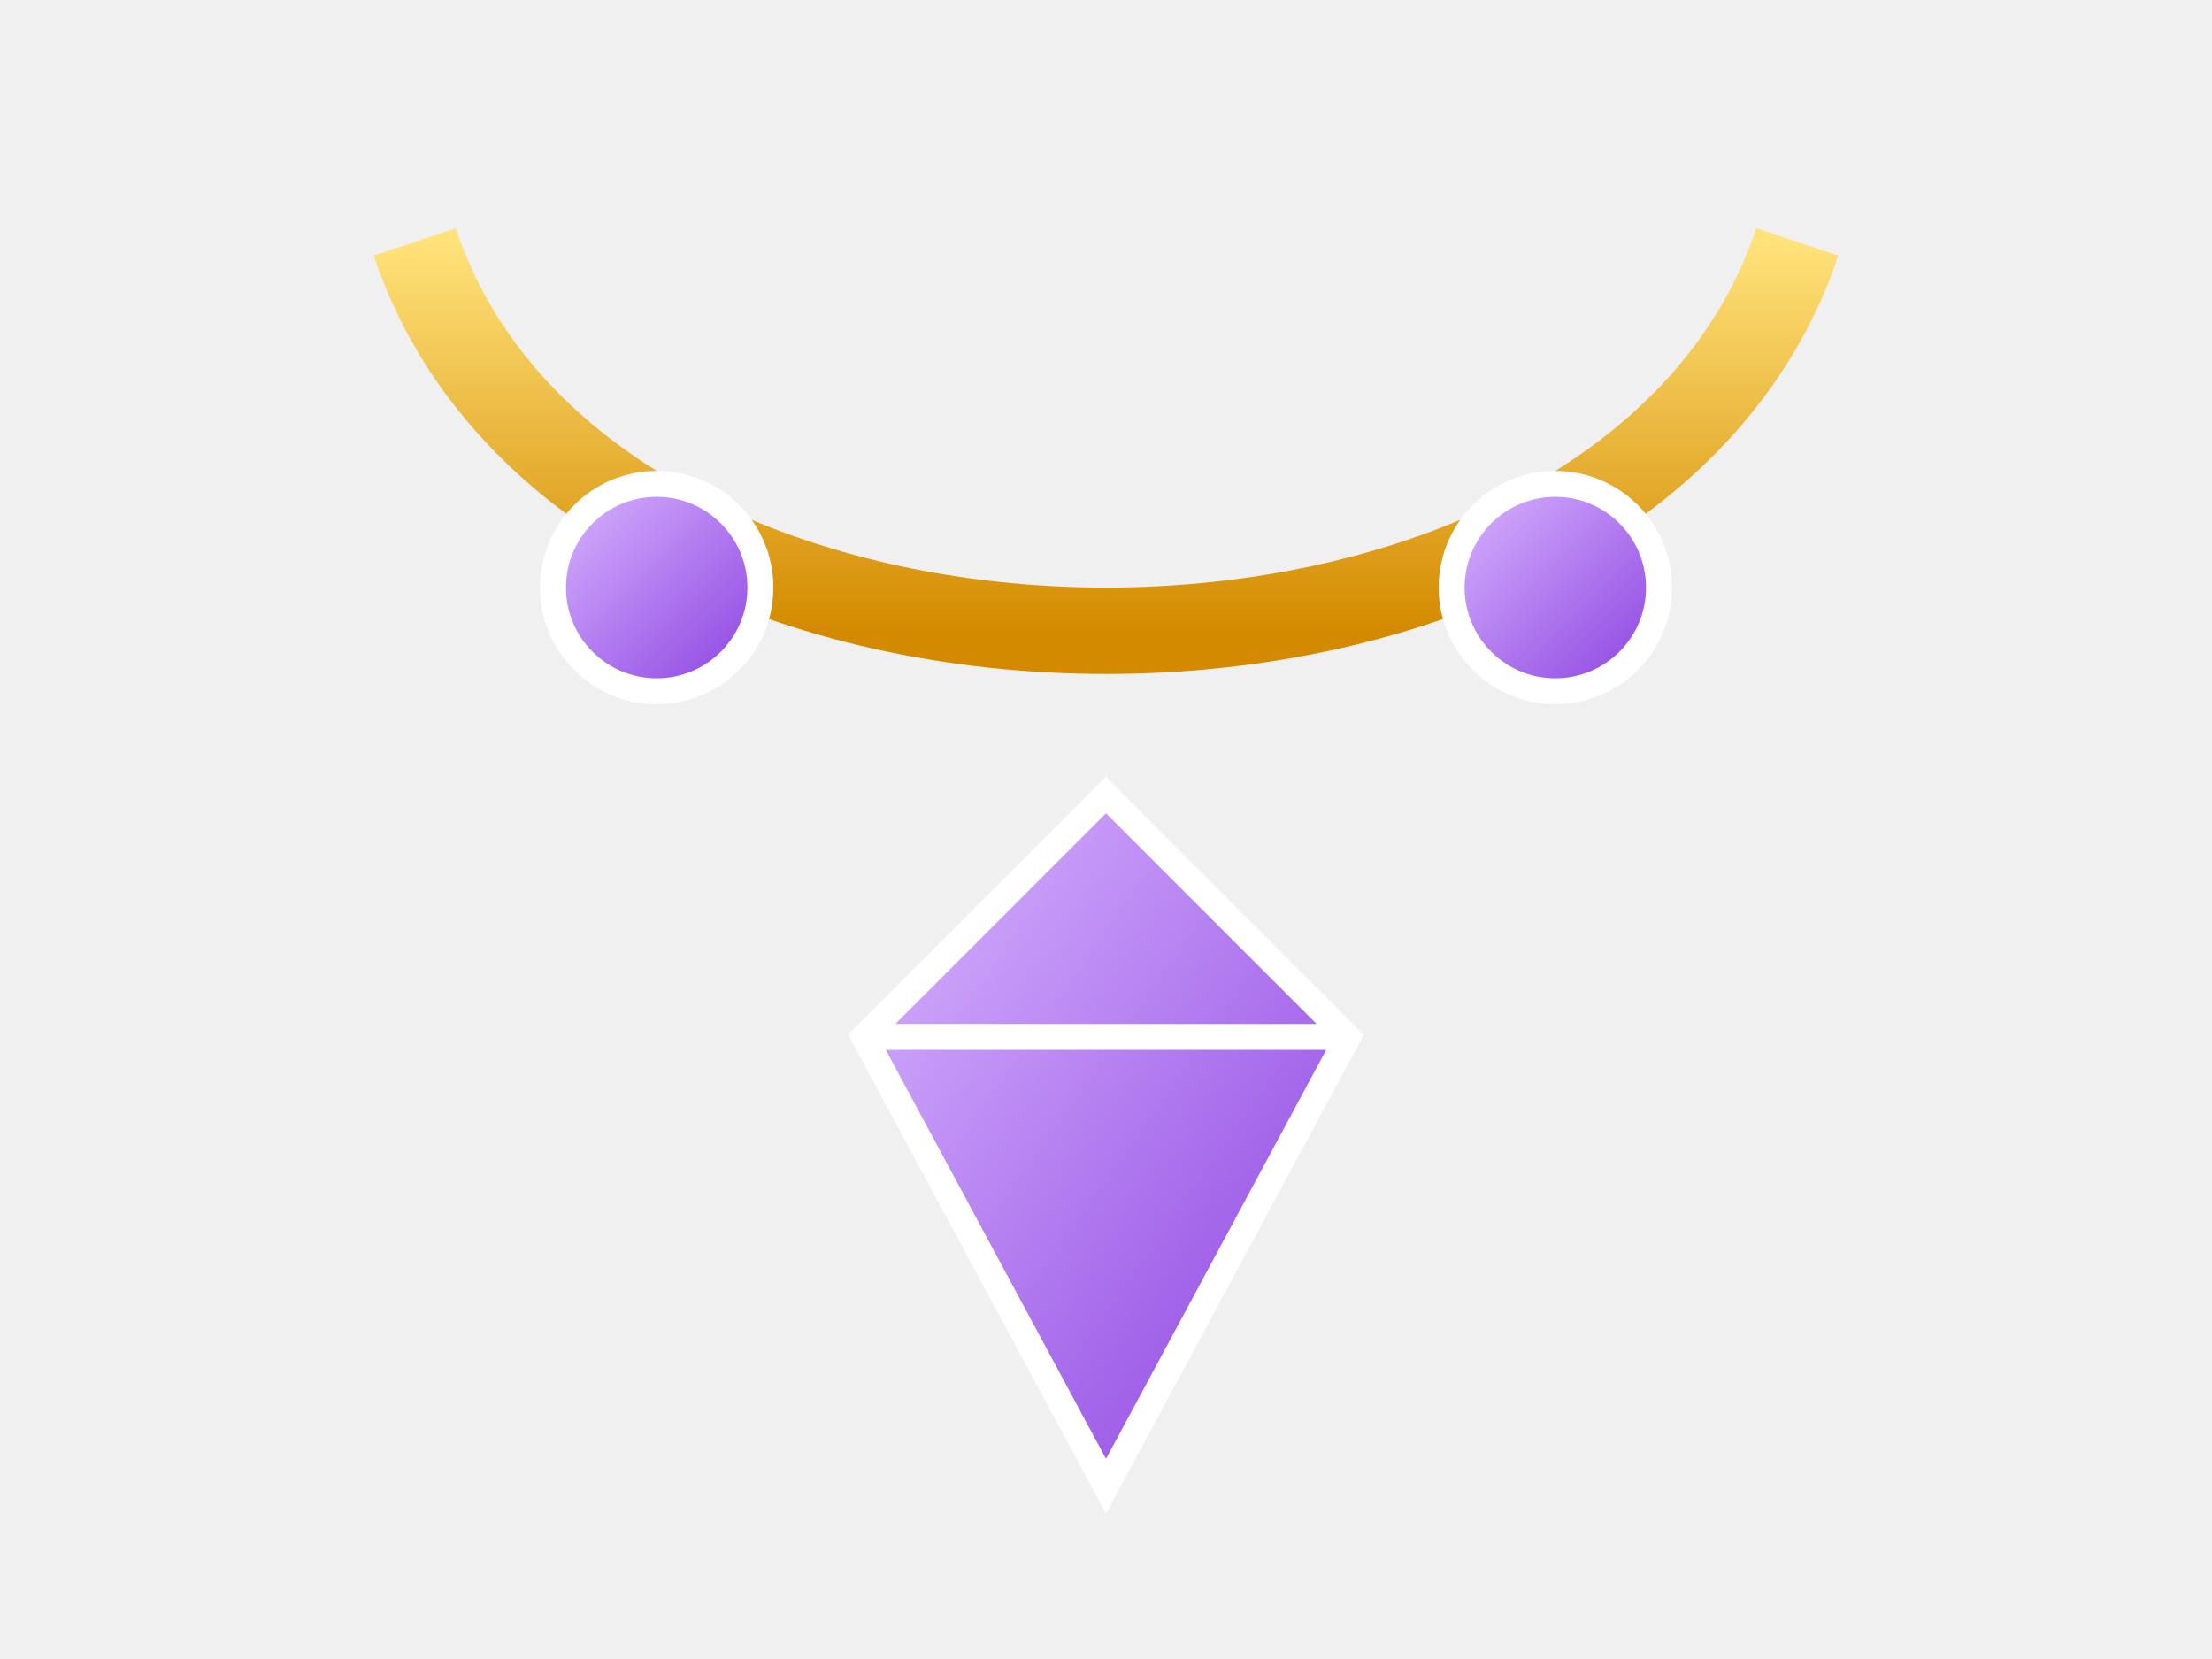
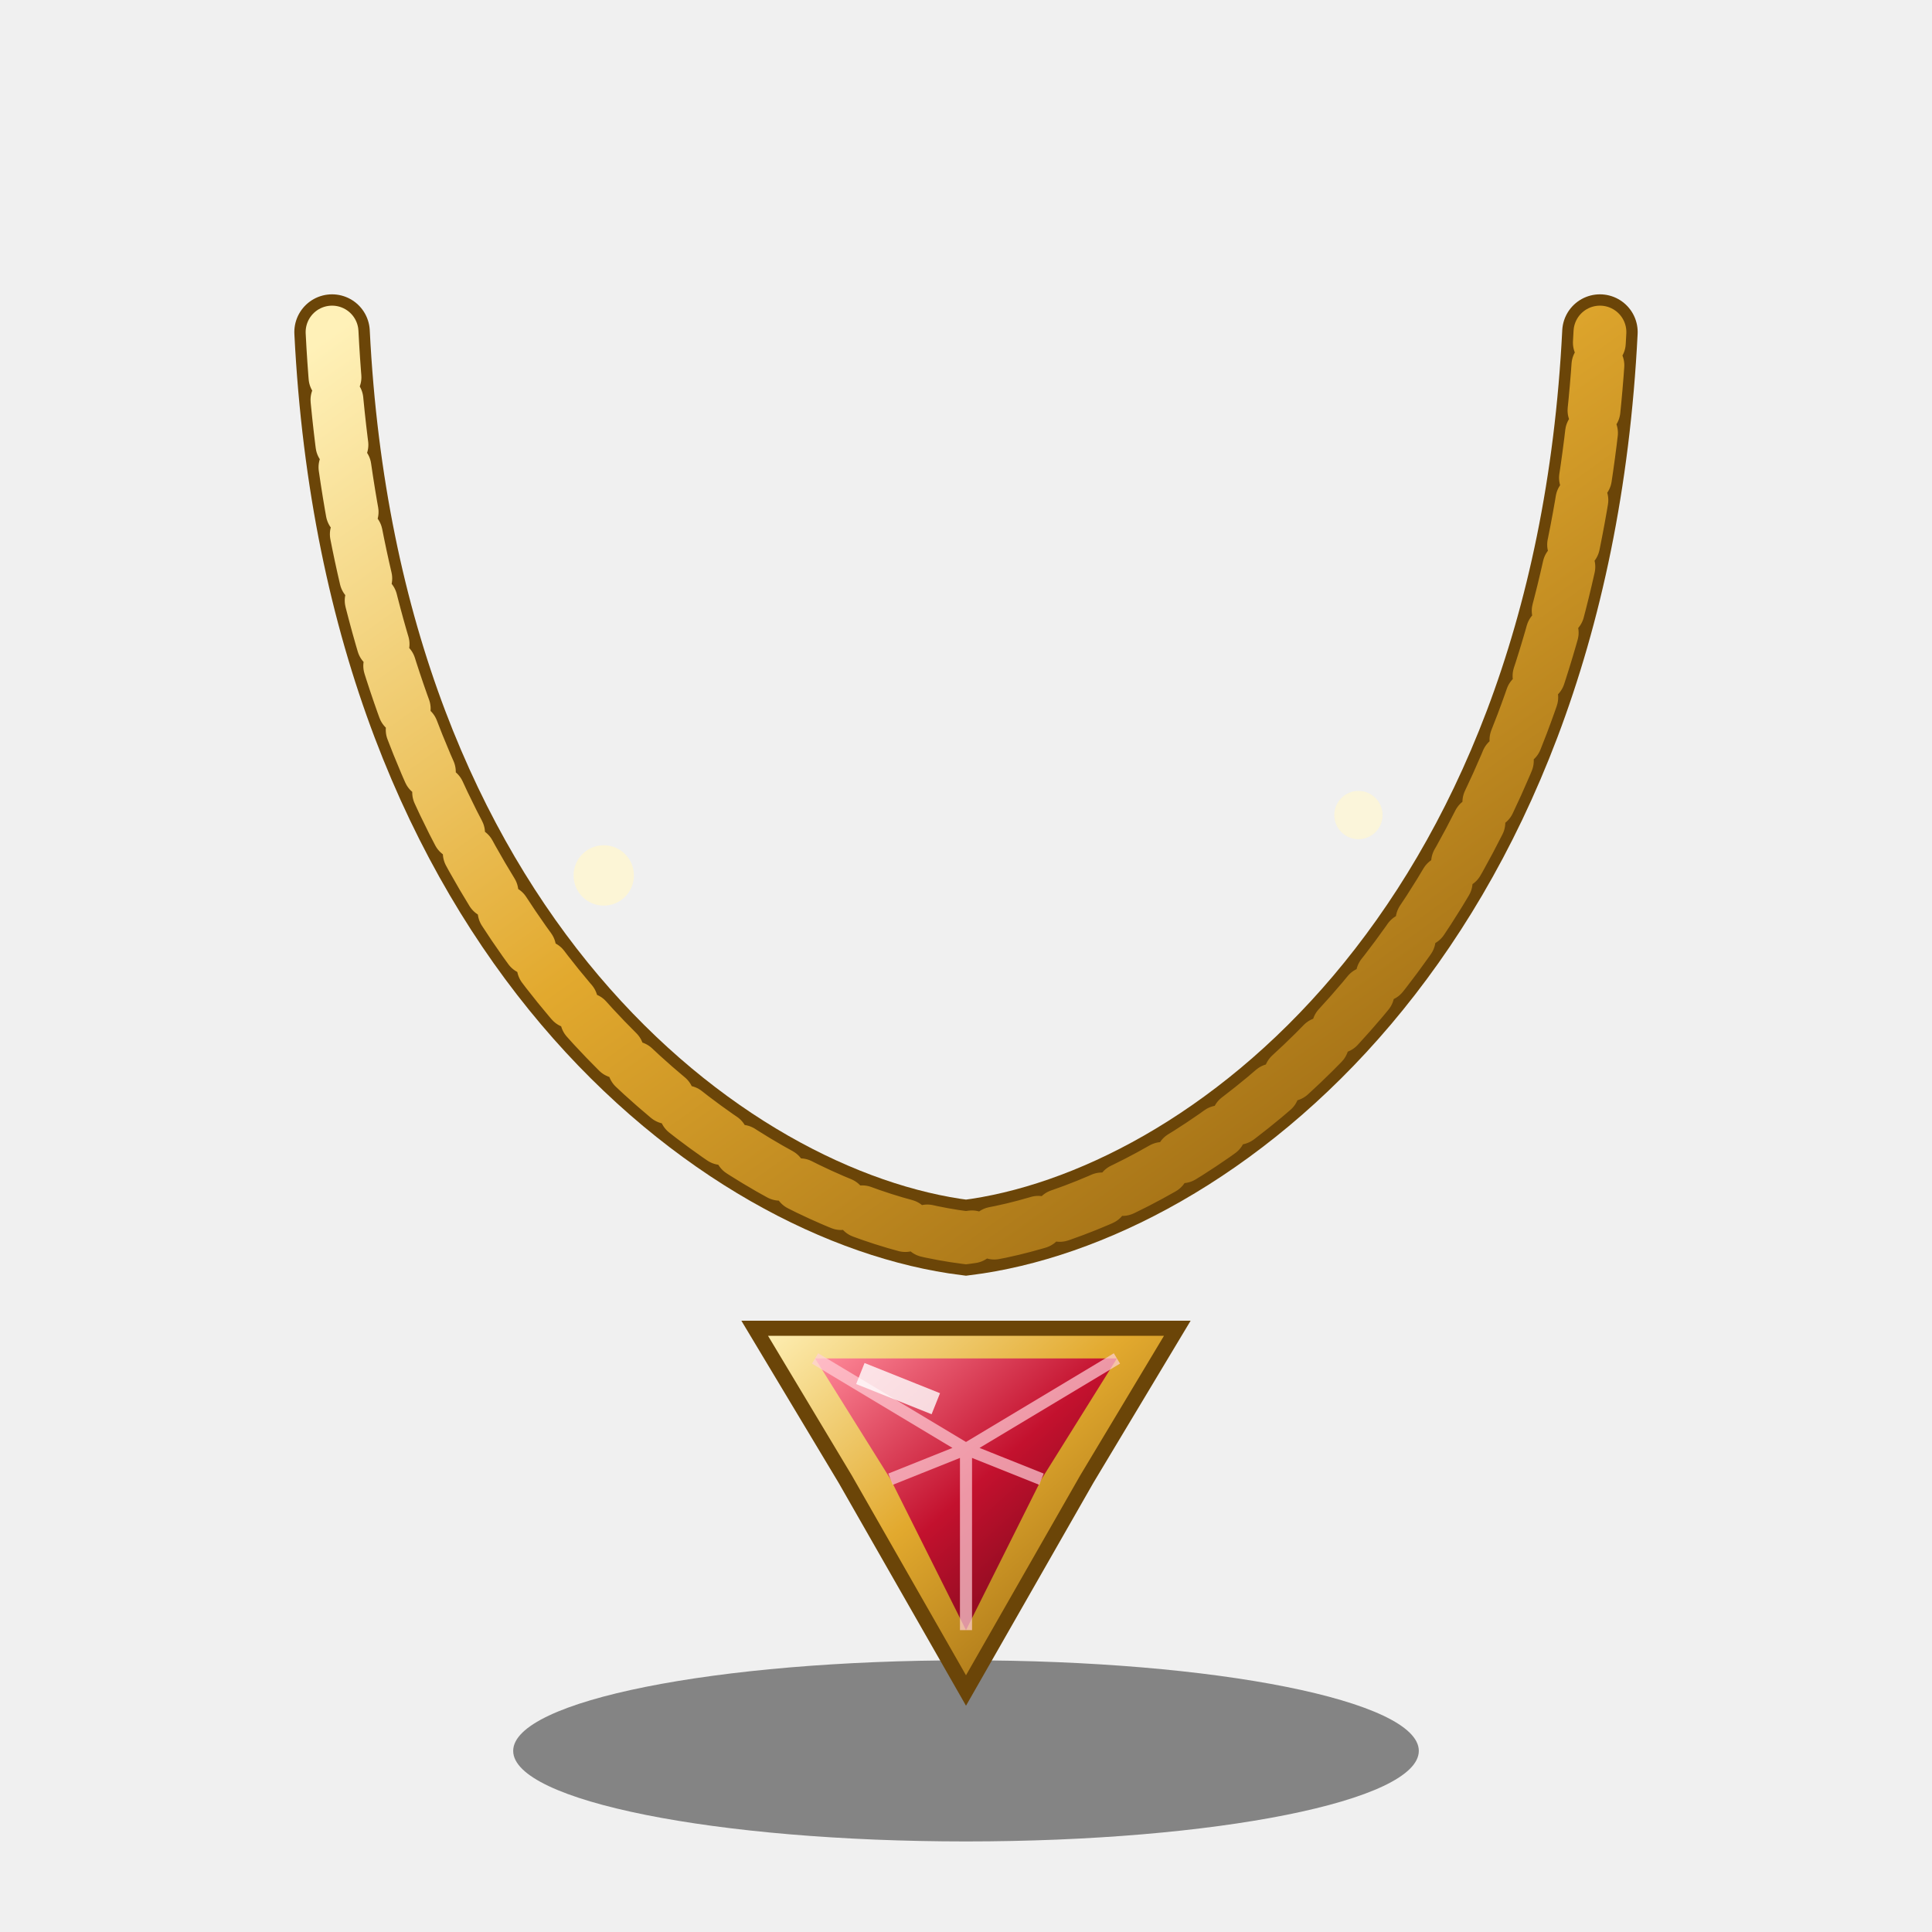
- <svg xmlns="http://www.w3.org/2000/svg" viewBox="0 0 128 96">
+ <svg xmlns="http://www.w3.org/2000/svg" viewBox="0 0 128 128">
  <defs>
-     <linearGradient id="o" x1="0" y1="0" x2="0" y2="1">
-       <stop offset="0" stop-color="#ffe27a" />
-       <stop offset="1" stop-color="#d48a00" />
+     <linearGradient id="ouro" x1="0" y1="0" x2="1" y2="1">
+       <stop offset="0" stop-color="#fff1b8" />
+       <stop offset="0.45" stop-color="#e2a92e" />
+       <stop offset="1" stop-color="#8a5a0c" />
    </linearGradient>
-     <linearGradient id="m" x1="0" y1="0" x2="0" y2="1">
-       <stop offset="0" stop-color="#5b5470" />
-       <stop offset="1" stop-color="#2a2438" />
-     </linearGradient>
-     <linearGradient id="r" x1="0" y1="0" x2="1" y2="1">
-       <stop offset="0" stop-color="#d9b8ff" />
-       <stop offset="1" stop-color="#8b3fe0" />
+     <linearGradient id="pedra" x1="0" y1="0" x2="1" y2="1">
+       <stop offset="0" stop-color="#ff8a9a" />
+       <stop offset="0.5" stop-color="#c3112e" />
+       <stop offset="1" stop-color="#5e0614" />
    </linearGradient>
  </defs>
-   <path d="M24 14c10 30 70 30 80 0" stroke="url(#o)" stroke-width="5" fill="none" />
-   <g fill="url(#r)" stroke="#fff" stroke-width="1.5">
-     <path d="M64 46l14 14-14 26-14-26z" />
-     <circle cx="38" cy="34" r="6" />
-     <circle cx="90" cy="34" r="6" />
-   </g>
-   <path d="M50 60h28" stroke="#fff" stroke-width="1.5" />
+   <ellipse cx="64" cy="116" rx="30" ry="6" fill="#000" opacity="0.45" />
+   <path d="M22 22 C 24 62, 48 80, 64 82 C 80 80, 104 62, 106 22" fill="none" stroke="#6b4508" stroke-width="5" stroke-linecap="round" />
+   <path d="M22 22 C 24 62, 48 80, 64 82 C 80 80, 104 62, 106 22" fill="none" stroke="url(#ouro)" stroke-width="3.5" stroke-linecap="round" stroke-dasharray="3 1.5" />
+   <path d="M64 82 v6" stroke="url(#ouro)" stroke-width="3" />
+   <path d="M50 88 H78 L72 98 L64 112 L56 98 Z" fill="url(#ouro)" stroke="#6b4508" stroke-width="1" />
+   <path d="M54 90 H74 L69 98 L64 108 L59 98 Z" fill="url(#pedra)" />
+   <path d="M54 90 L64 96 L74 90 M59 98 L64 96 L69 98 M64 96 V108" stroke="#ffd0d8" stroke-width="0.8" fill="none" opacity="0.7" />
+   <path d="M57 91 L62 93" stroke="#fff" stroke-width="1.5" opacity="0.8" />
+   <circle cx="40" cy="58" r="2" fill="#fff6d0" opacity="0.8" />
+   <circle cx="90" cy="54" r="1.6" fill="#fff6d0" opacity="0.7" />
</svg>
